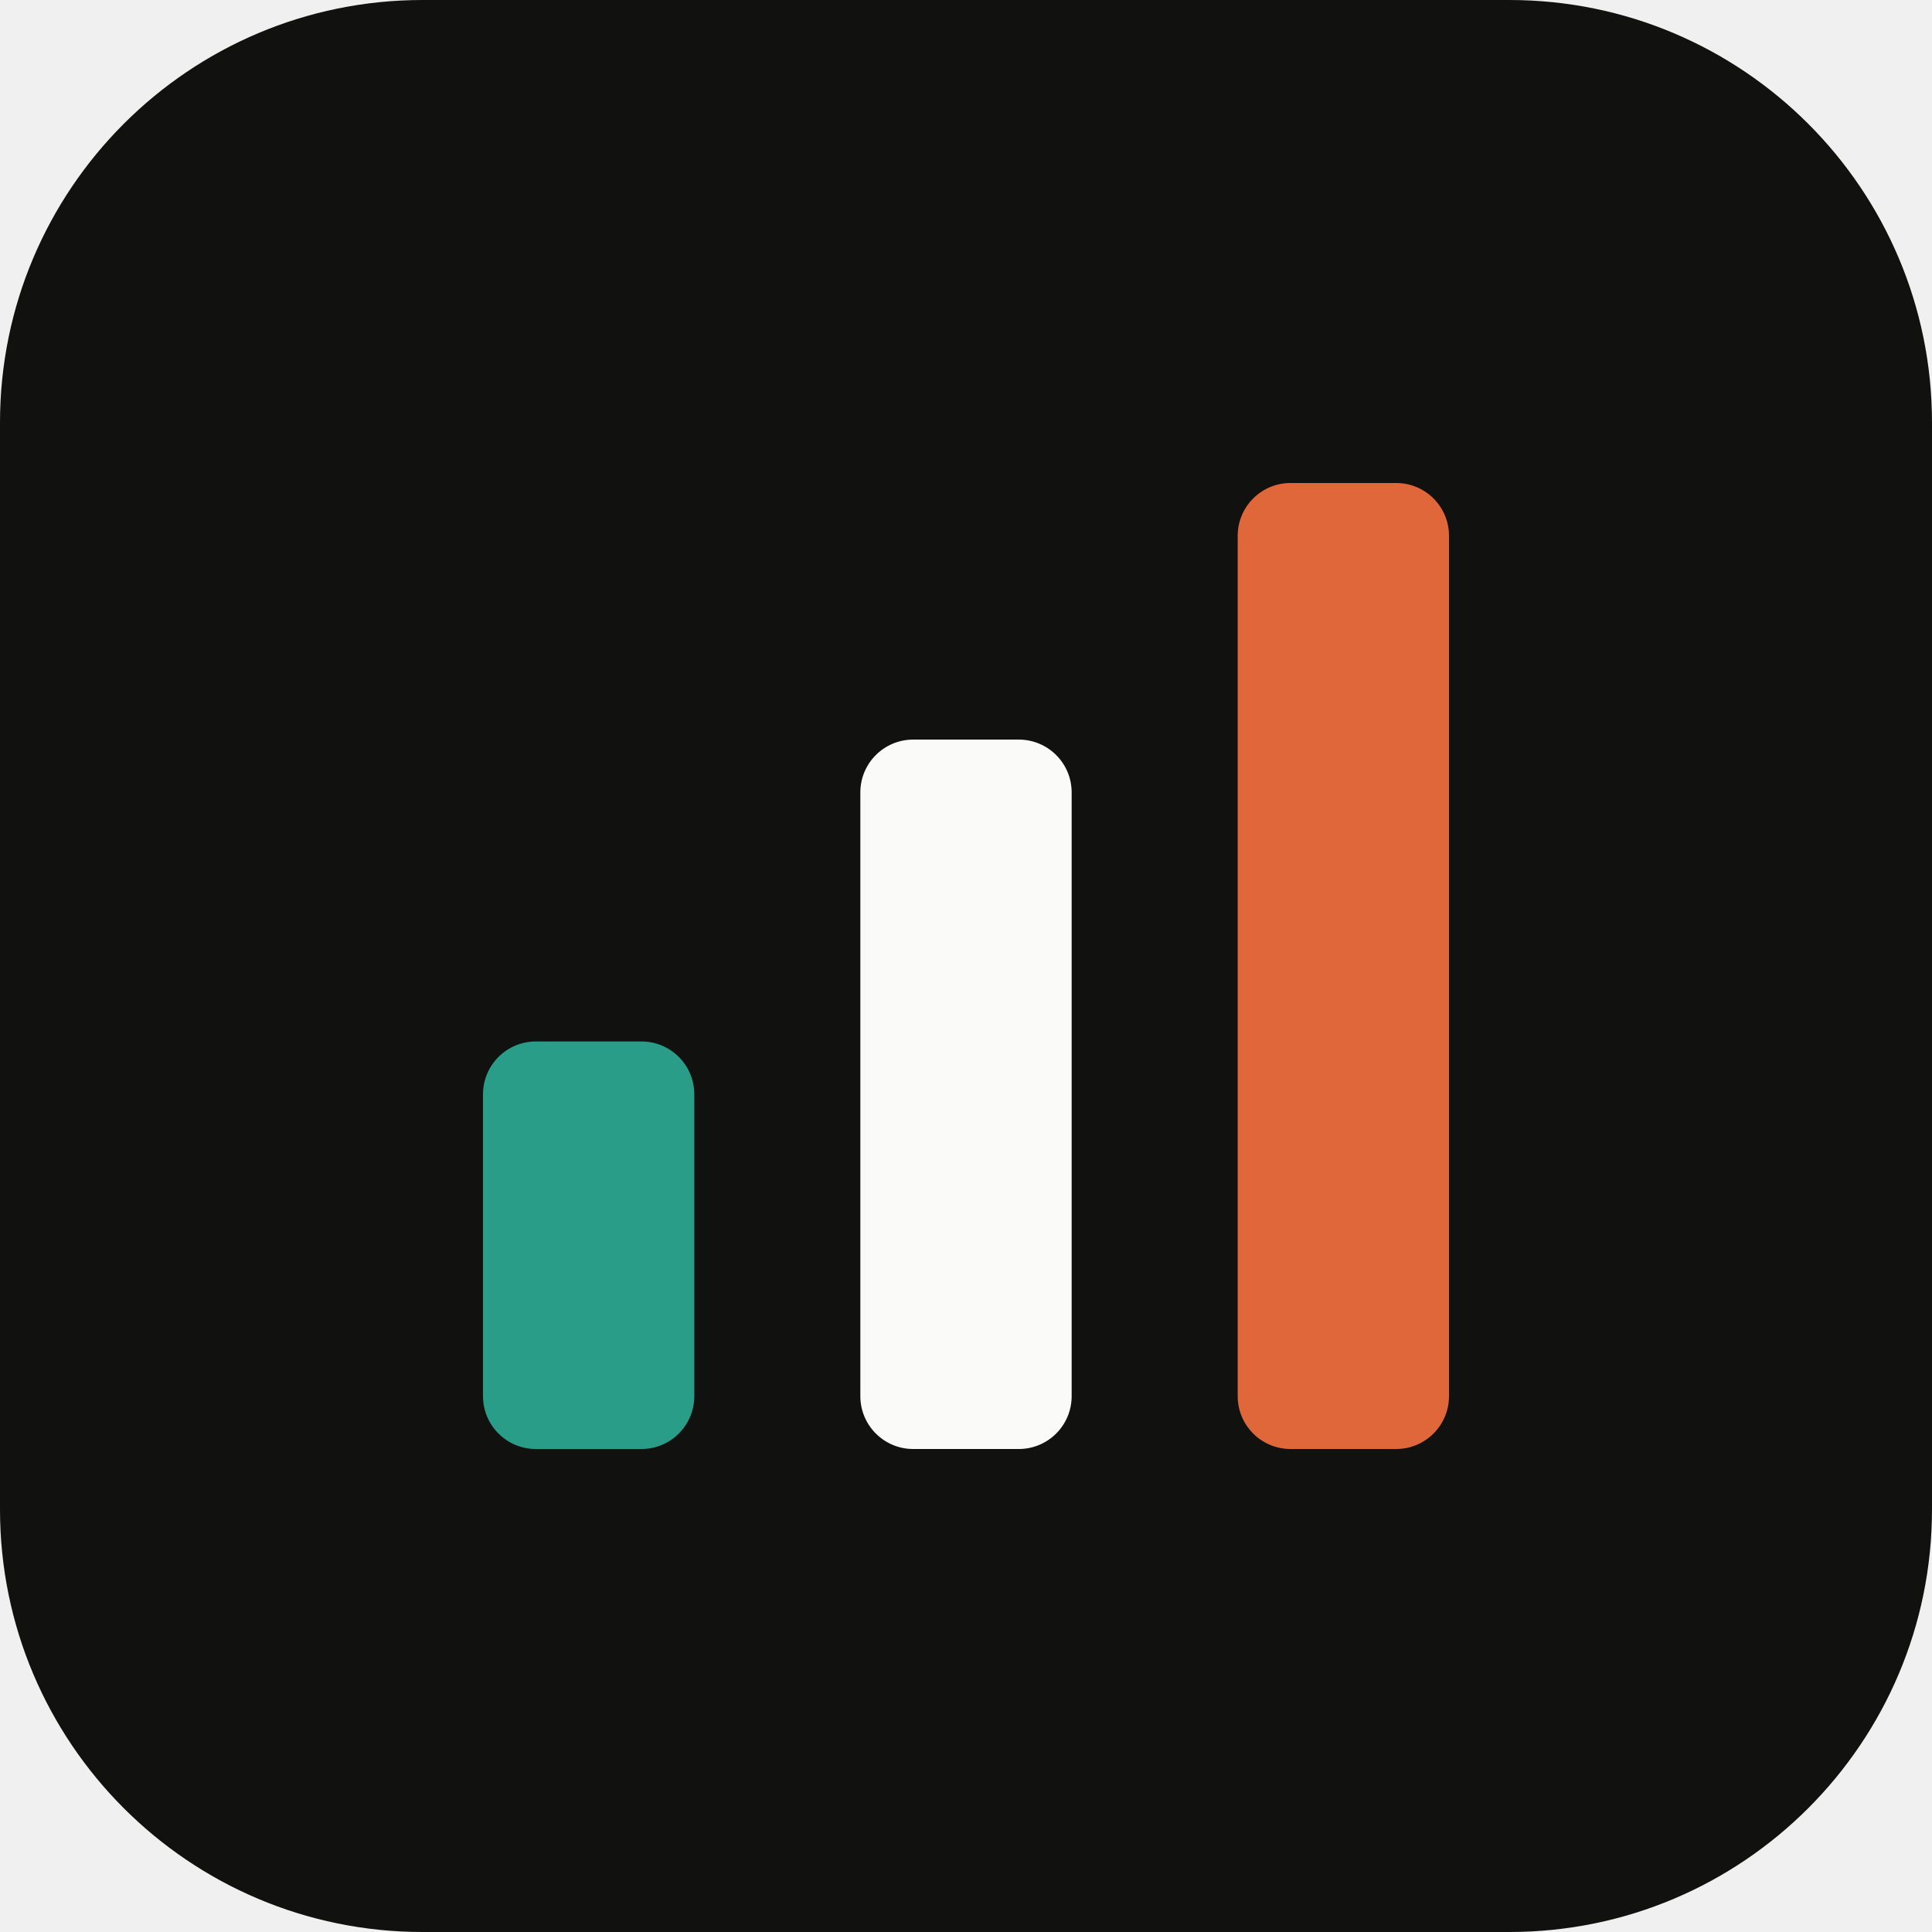
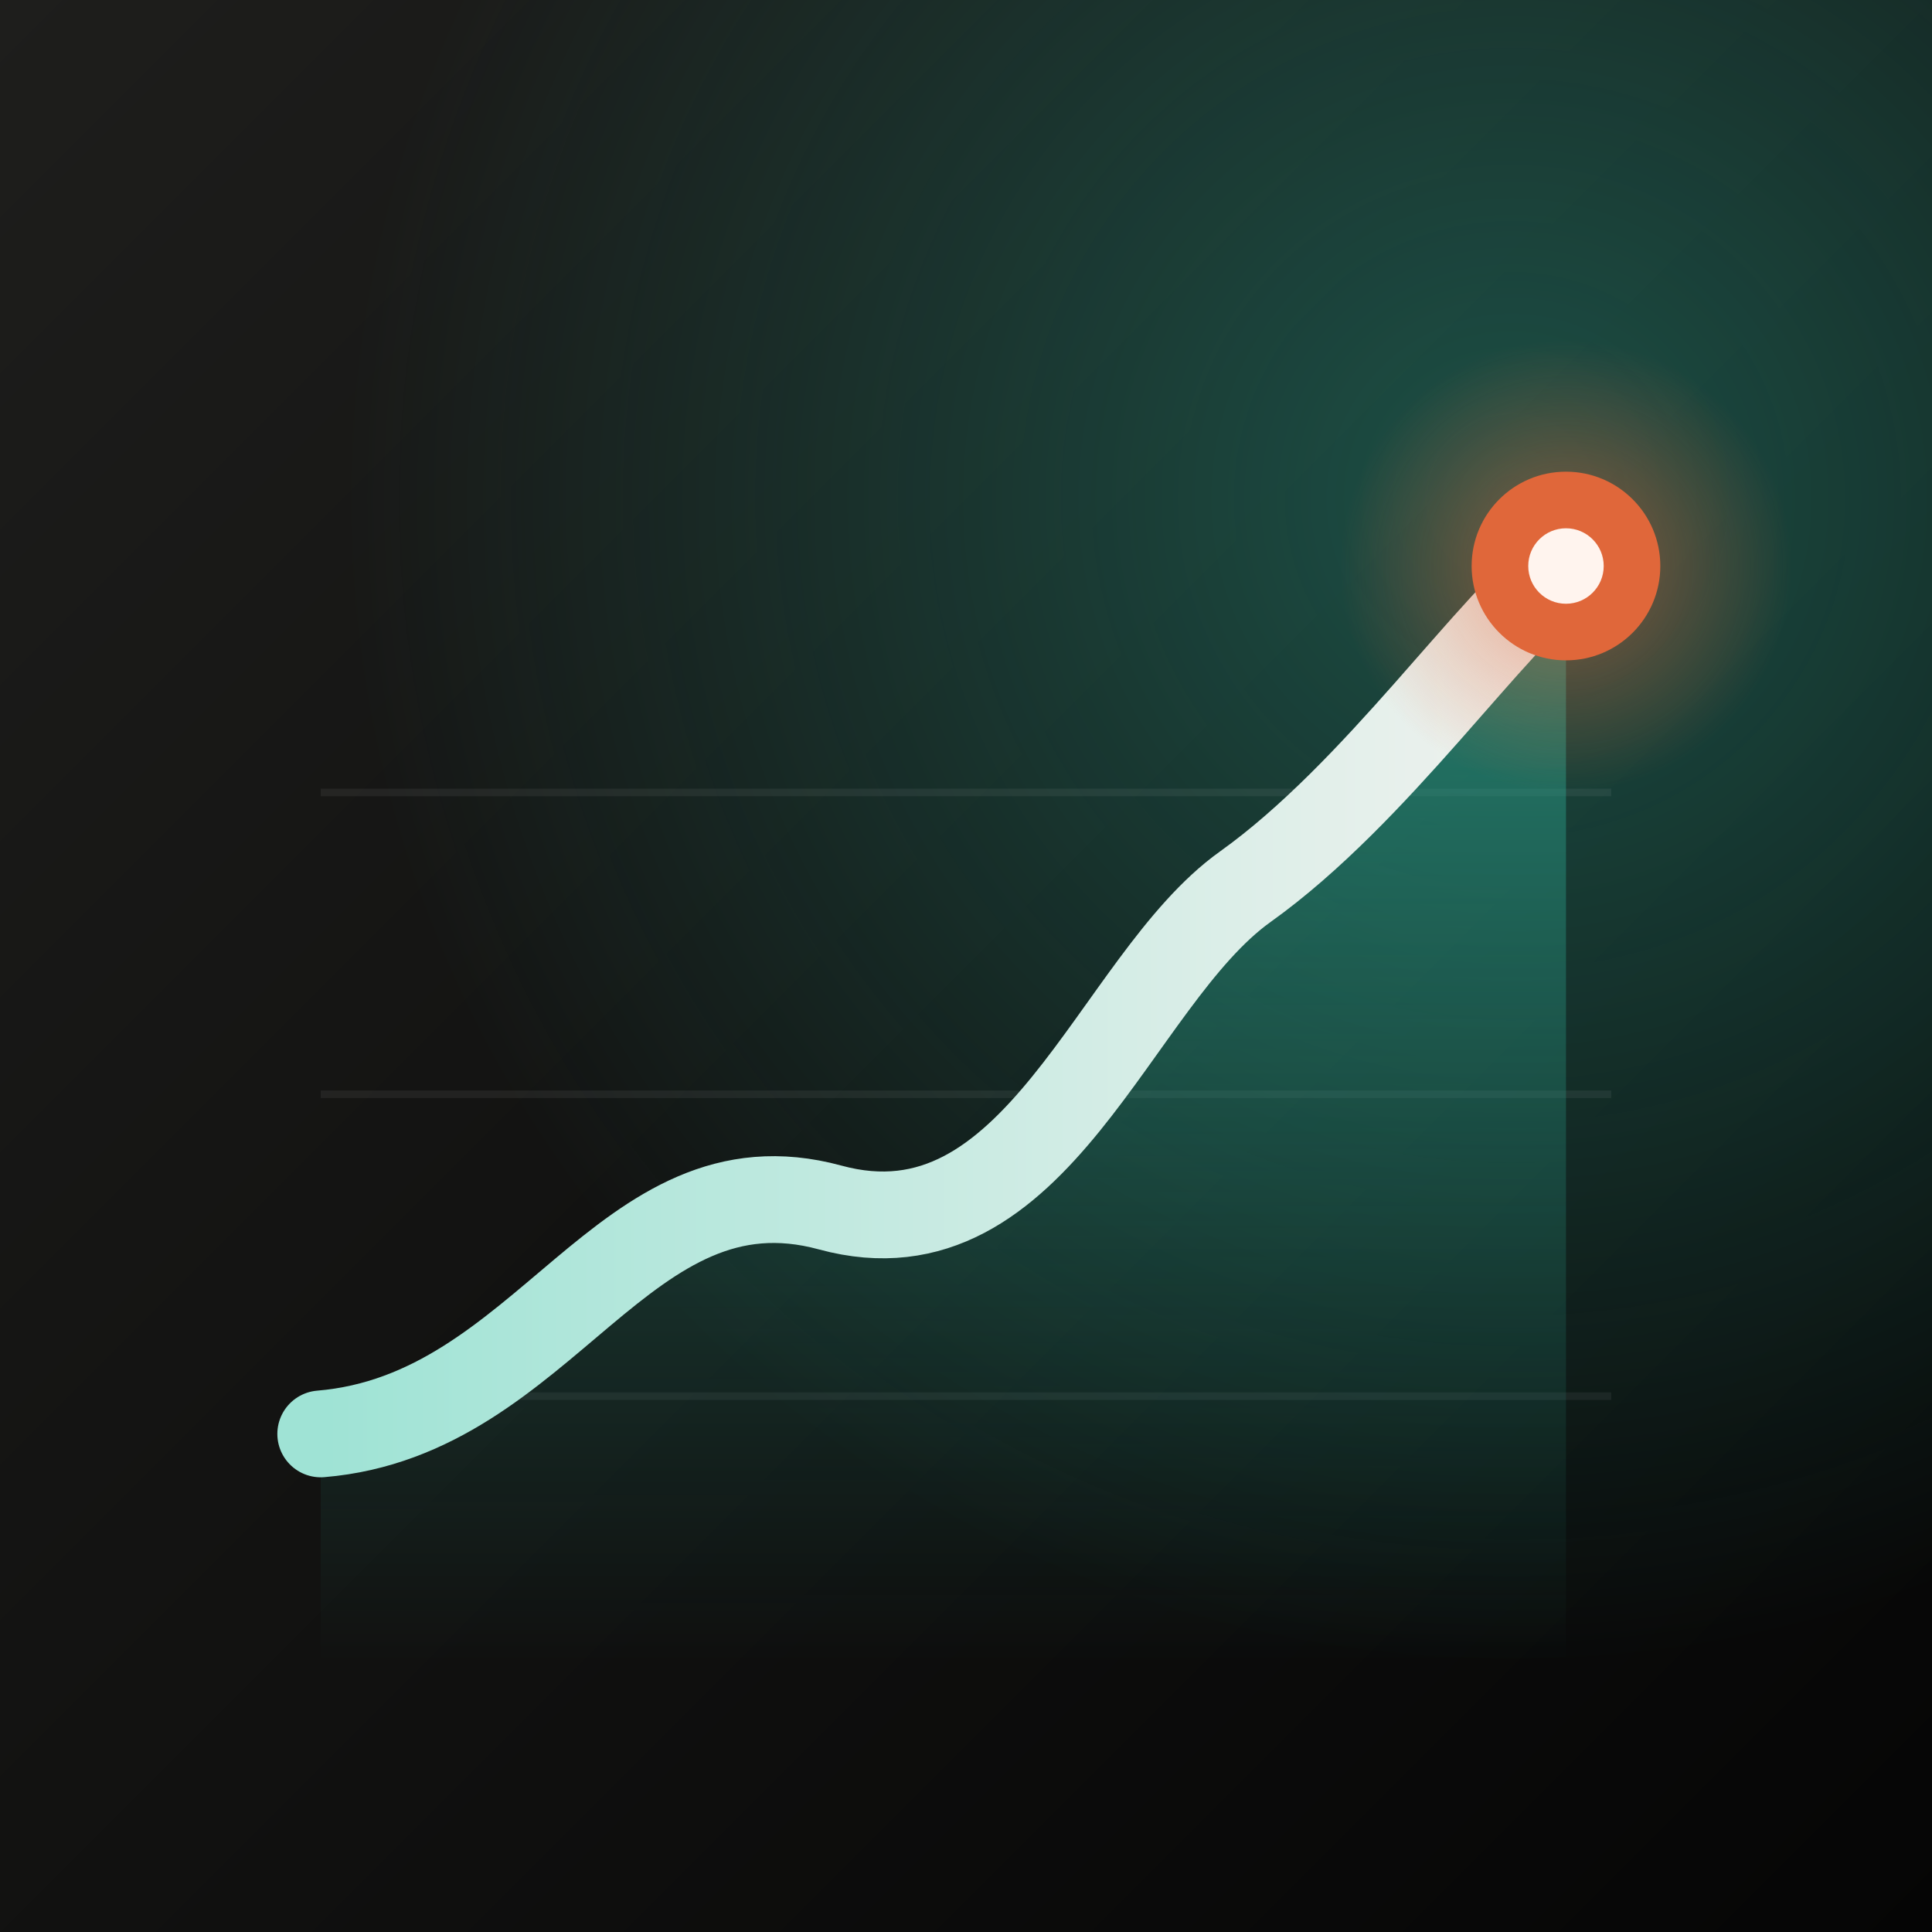
- <svg xmlns="http://www.w3.org/2000/svg" viewBox="0 0 512 512">
-   <rect width="512" height="512" rx="112" fill="#111110" />
-   <rect x="128" y="276" width="56" height="108" rx="14" fill="#2a9d88" />
-   <rect x="228" y="196" width="56" height="188" rx="14" fill="#fafaf9" />
-   <rect x="328" y="128" width="56" height="256" rx="14" fill="#e0673a" />
+ <svg xmlns="http://www.w3.org/2000/svg" viewBox="0 0 1024 1024">
+   <defs>
+     <linearGradient id="bg" x1="0" y1="0" x2="1" y2="1">
+       <stop offset="0" stop-color="#1e1e1c" />
+       <stop offset="1" stop-color="#050505" />
+     </linearGradient>
+     <radialGradient id="glow" cx="0.78" cy="0.26" r="0.6">
+       <stop offset="0" stop-color="#2a9d88" stop-opacity="0.45" />
+       <stop offset="1" stop-color="#2a9d88" stop-opacity="0" />
+     </radialGradient>
+     <linearGradient id="area" x1="0" y1="0" x2="0" y2="1">
+       <stop offset="0" stop-color="#2a9d88" stop-opacity="0.6" />
+       <stop offset="1" stop-color="#2a9d88" stop-opacity="0" />
+     </linearGradient>
+     <linearGradient id="line" x1="0" y1="0" x2="1" y2="0">
+       <stop offset="0" stop-color="#9fe3d5" />
+       <stop offset="1" stop-color="#f2f2ef" />
+     </linearGradient>
+     <radialGradient id="dotglow">
+       <stop offset="0" stop-color="#e0673a" stop-opacity="0.55" />
+       <stop offset="1" stop-color="#e0673a" stop-opacity="0" />
+     </radialGradient>
+   </defs>
+   <rect width="1024" height="1024" fill="url(#bg)" />
+   <rect width="1024" height="1024" fill="url(#glow)" />
+   <g stroke="#ffffff" stroke-opacity="0.06" stroke-width="4">
+     <line x1="170" y1="420" x2="854" y2="420" />
+     <line x1="170" y1="580" x2="854" y2="580" />
+     <line x1="170" y1="740" x2="854" y2="740" />
+   </g>
+   <path d="M170 760 C 290 750, 330 610, 440 640 S 590 520, 660 470 S 790 330, 830 300 L 830 880 L 170 880 Z" fill="url(#area)" />
+   <path d="M170 760 C 290 750, 330 610, 440 640 S 590 520, 660 470 S 790 330, 830 300" fill="none" stroke="url(#line)" stroke-width="46" stroke-linecap="round" stroke-linejoin="round" />
+   <circle cx="830" cy="300" r="120" fill="url(#dotglow)" />
+   <circle cx="830" cy="300" r="50" fill="#e0673a" />
+   <circle cx="830" cy="300" r="20" fill="#fff4ee" />
</svg>
